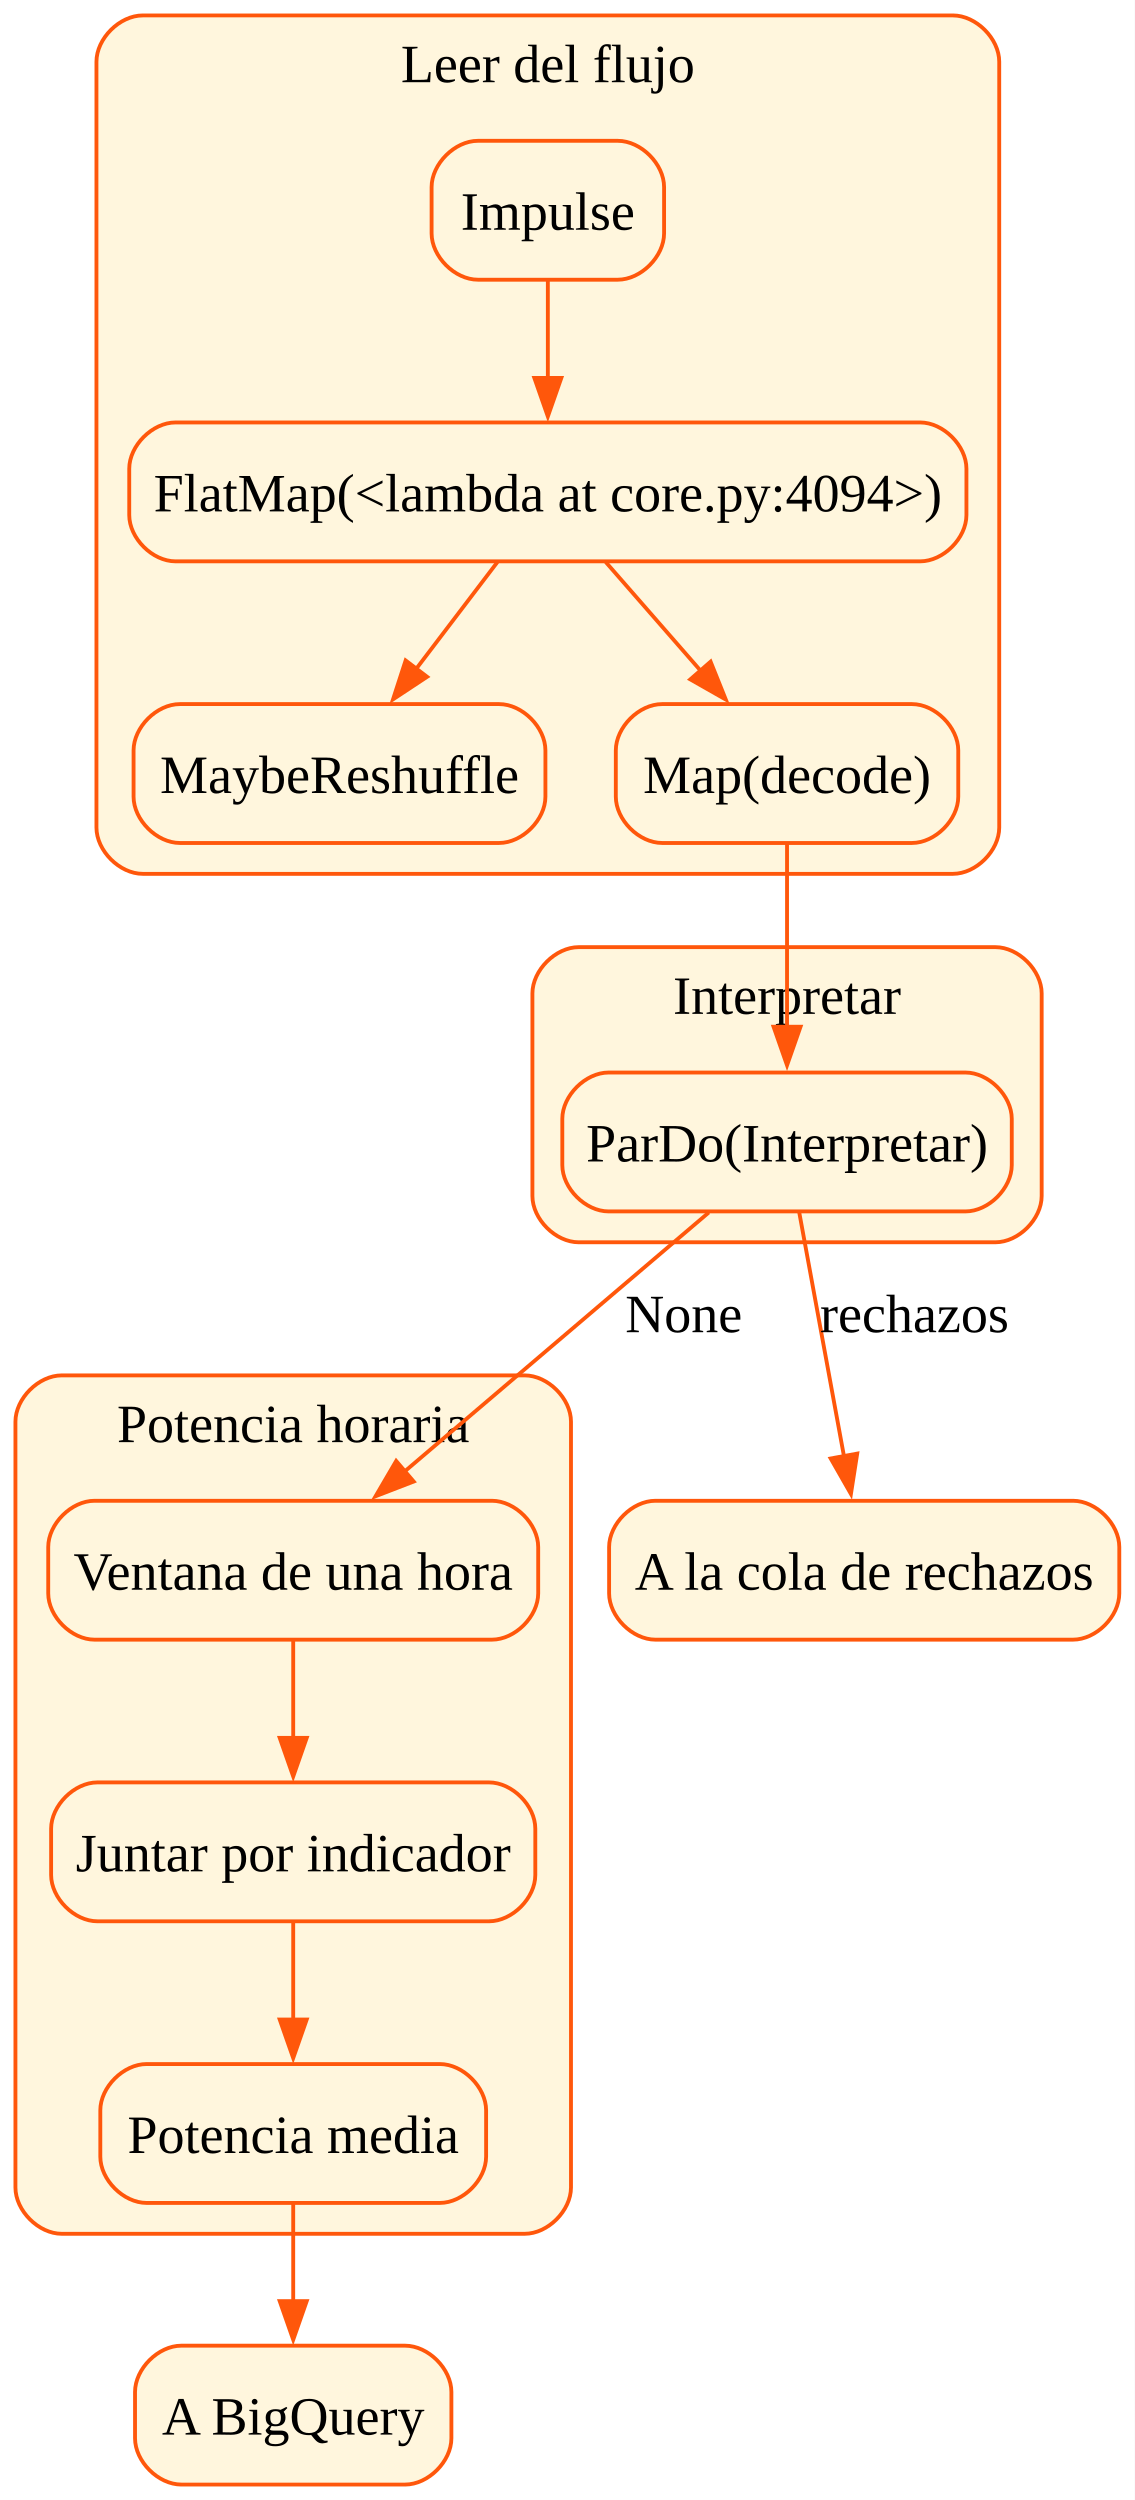
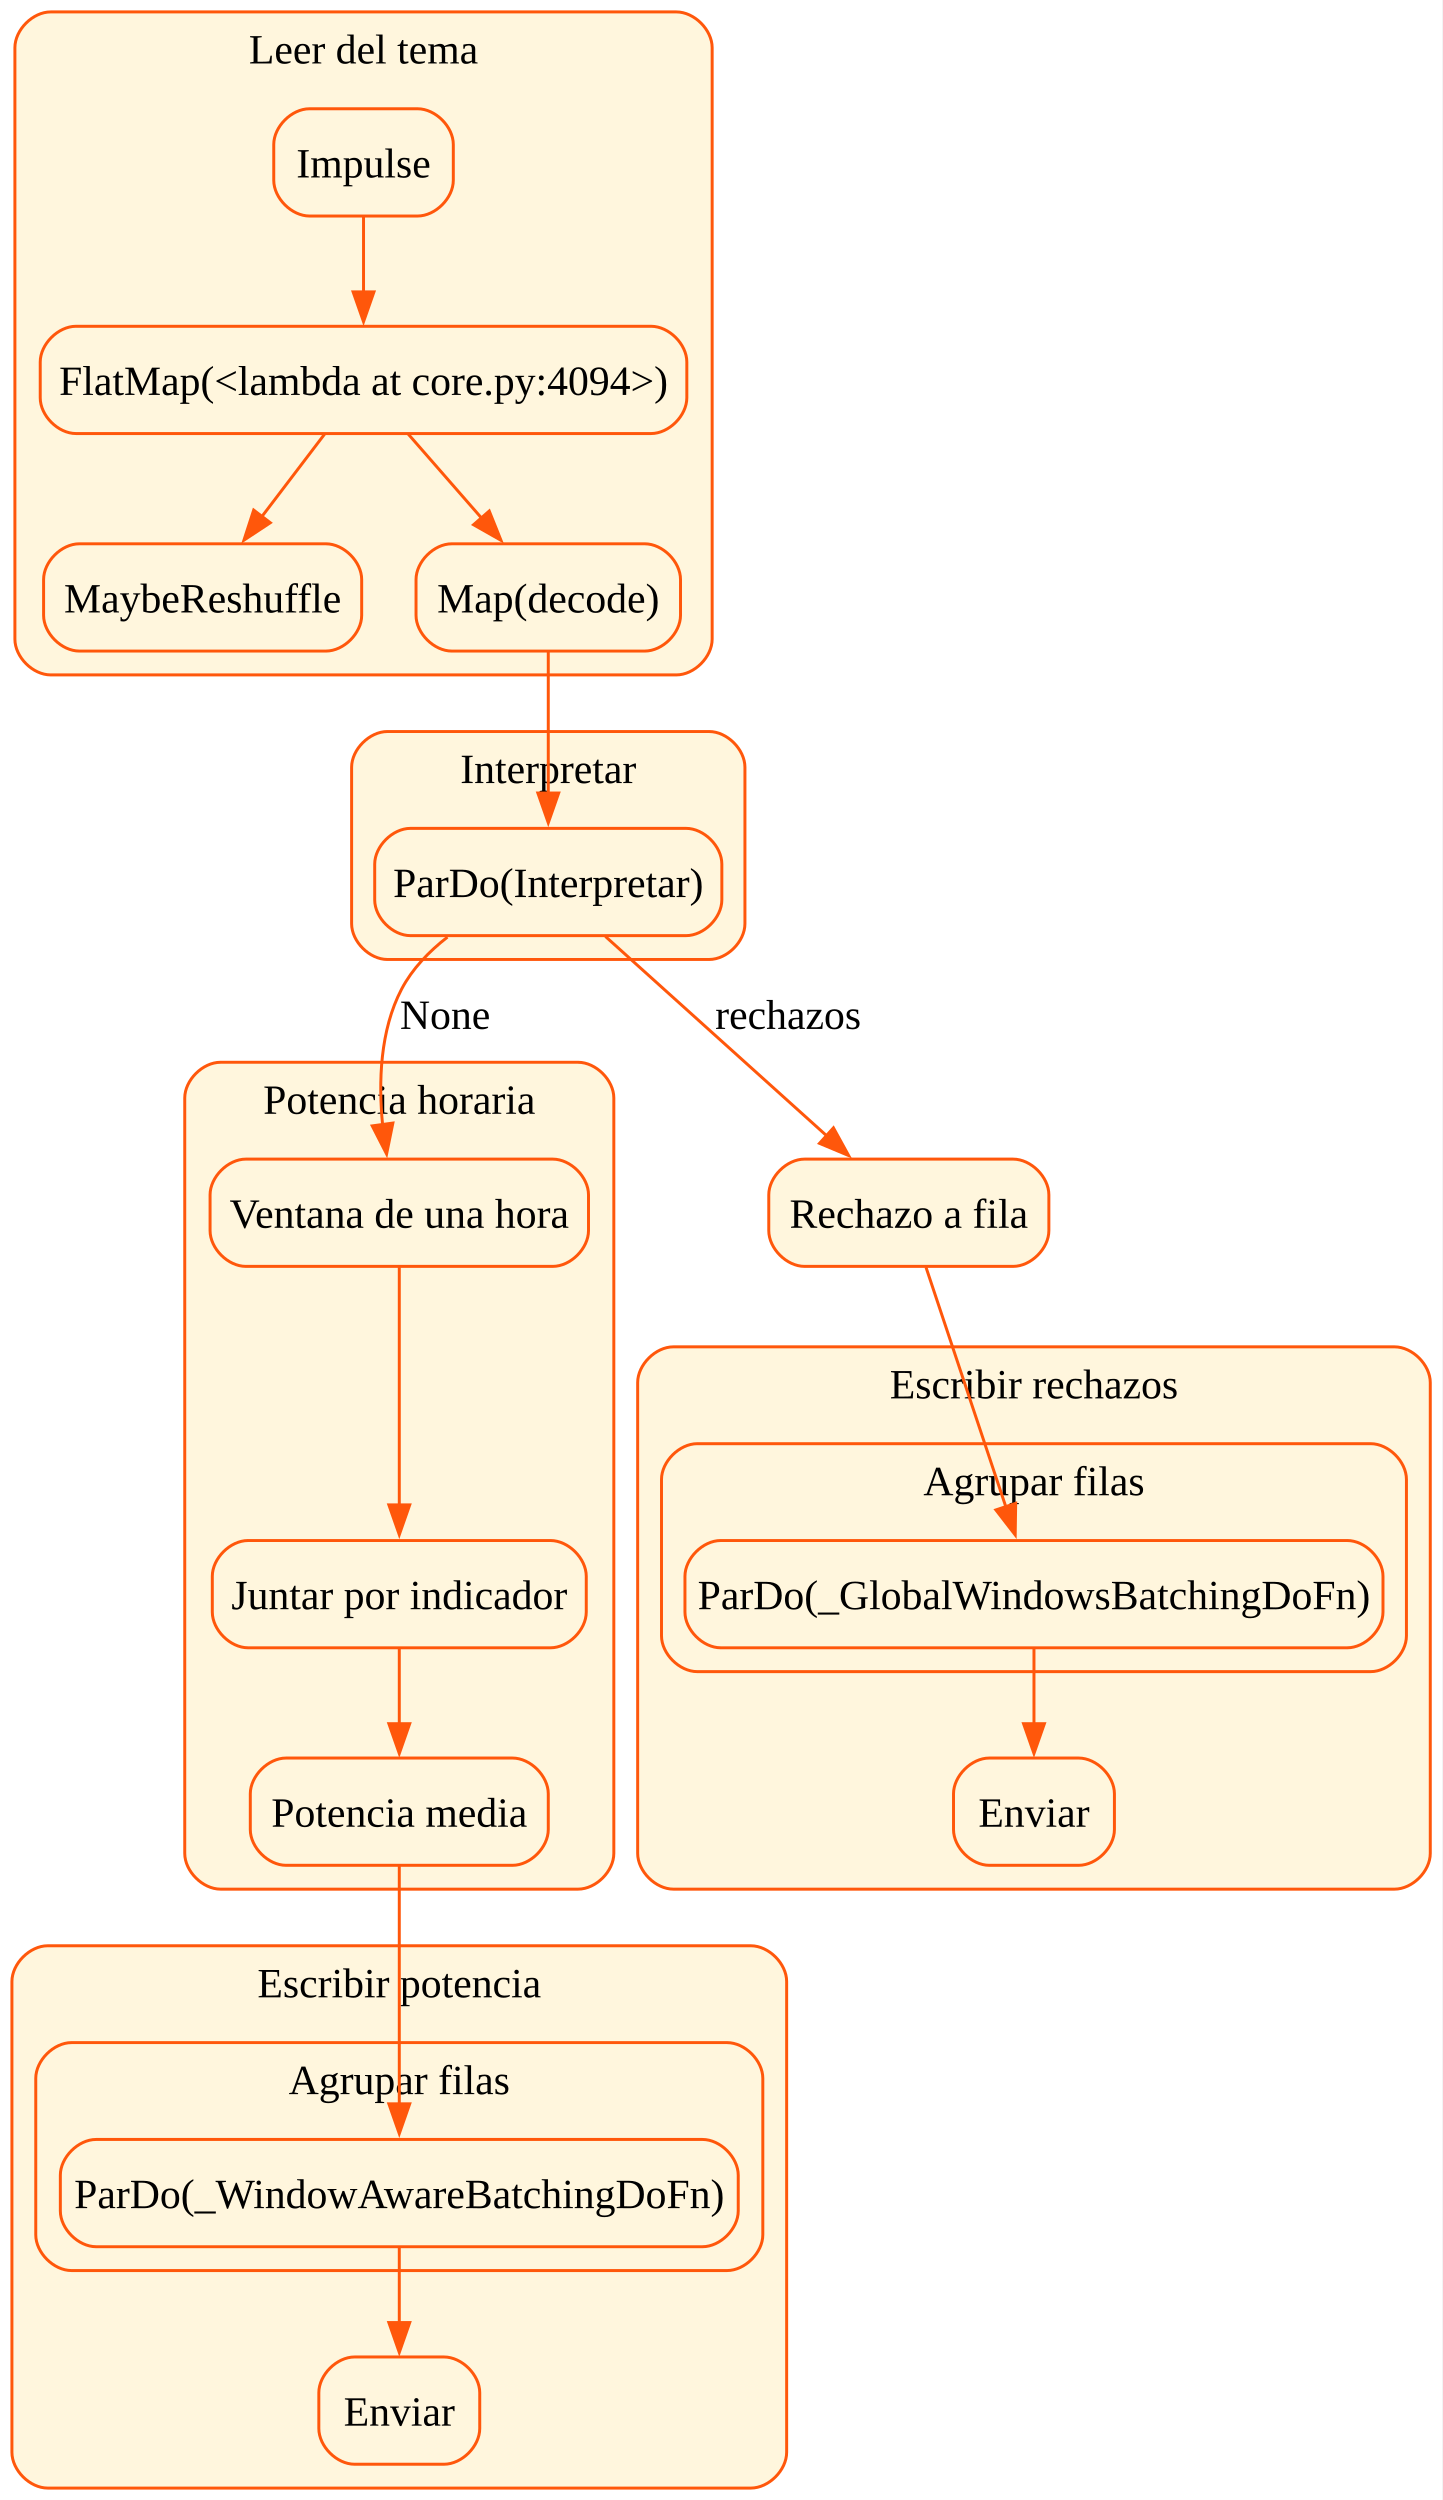
- <svg xmlns="http://www.w3.org/2000/svg" xmlns:xlink="http://www.w3.org/1999/xlink" width="294pt" height="648pt" viewBox="0.00 0.00 294.00 648.00">
-   <g id="graph0" class="graph" transform="scale(1 1) rotate(0) translate(4 644)">
-     <polygon fill="white" stroke="none" points="-4,4 -4,-644 290.12,-644 290.12,4 -4,4" />
+ <svg xmlns="http://www.w3.org/2000/svg" xmlns:xlink="http://www.w3.org/1999/xlink" width="484pt" height="839pt" viewBox="0.00 0.00 484.00 839.00">
+   <g id="graph0" class="graph" transform="scale(1 1) rotate(0) translate(4 835)">
+     <polygon fill="white" stroke="none" points="-4,4 -4,-835 480,-835 480,4 -4,4" />
    <g id="clust1" class="cluster">
      <g id="a_clust1">
-         <a xlink:href="javascript:click('ref_AppliedPTransform_Leer-del-flujo_2')" xlink:title="Leer del flujo">
-           <path fill="#fff6dd" stroke="#ff570b" d="M33,-417.5C33,-417.5 243,-417.5 243,-417.5 249,-417.5 255,-423.5 255,-429.5 255,-429.5 255,-628 255,-628 255,-634 249,-640 243,-640 243,-640 33,-640 33,-640 27,-640 21,-634 21,-628 21,-628 21,-429.5 21,-429.5 21,-423.5 27,-417.5 33,-417.5" />
-           <text xml:space="preserve" text-anchor="middle" x="138" y="-622.7" font-family="Times New Roman,serif" font-size="14.00">Leer del flujo</text>
+         <a xlink:href="javascript:click('ref_AppliedPTransform_Leer-del-tema_2')" xlink:title="Leer del tema">
+           <path fill="#fff6dd" stroke="#ff570b" d="M13,-608.5C13,-608.5 223,-608.5 223,-608.5 229,-608.5 235,-614.5 235,-620.5 235,-620.5 235,-819 235,-819 235,-825 229,-831 223,-831 223,-831 13,-831 13,-831 7,-831 1,-825 1,-819 1,-819 1,-620.5 1,-620.5 1,-614.5 7,-608.5 13,-608.5" />
+           <text xml:space="preserve" text-anchor="middle" x="118" y="-813.7" font-family="Times New Roman,serif" font-size="14.00">Leer del tema</text>
        </a>
      </g>
    </g>
    <g id="clust2" class="cluster">
      <g id="a_clust2">
        <a xlink:href="javascript:click('ref_AppliedPTransform_Interpretar_7')" xlink:title="Interpretar">
-           <path fill="#fff6dd" stroke="#ff570b" d="M146,-322C146,-322 254,-322 254,-322 260,-322 266,-328 266,-334 266,-334 266,-386.5 266,-386.5 266,-392.5 260,-398.5 254,-398.5 254,-398.5 146,-398.5 146,-398.5 140,-398.5 134,-392.5 134,-386.5 134,-386.5 134,-334 134,-334 134,-328 140,-322 146,-322" />
-           <text xml:space="preserve" text-anchor="middle" x="200" y="-381.2" font-family="Times New Roman,serif" font-size="14.00">Interpretar</text>
+           <path fill="#fff6dd" stroke="#ff570b" d="M126,-513C126,-513 234,-513 234,-513 240,-513 246,-519 246,-525 246,-525 246,-577.5 246,-577.5 246,-583.5 240,-589.5 234,-589.5 234,-589.5 126,-589.5 126,-589.5 120,-589.5 114,-583.5 114,-577.5 114,-577.5 114,-525 114,-525 114,-519 120,-513 126,-513" />
+           <text xml:space="preserve" text-anchor="middle" x="180" y="-572.2" font-family="Times New Roman,serif" font-size="14.00">Interpretar</text>
        </a>
      </g>
    </g>
    <g id="clust3" class="cluster">
      <g id="a_clust3">
        <a xlink:href="javascript:click('ref_AppliedPTransform_Potencia-horaria_9')" xlink:title="Potencia horaria">
-           <path fill="#fff6dd" stroke="#ff570b" d="M12,-65C12,-65 132,-65 132,-65 138,-65 144,-71 144,-77 144,-77 144,-275.5 144,-275.5 144,-281.5 138,-287.5 132,-287.5 132,-287.5 12,-287.5 12,-287.5 6,-287.5 0,-281.5 0,-275.5 0,-275.5 0,-77 0,-77 0,-71 6,-65 12,-65" />
-           <text xml:space="preserve" text-anchor="middle" x="72" y="-270.2" font-family="Times New Roman,serif" font-size="14.00">Potencia horaria</text>
+           <path fill="#fff6dd" stroke="#ff570b" d="M70,-201C70,-201 190,-201 190,-201 196,-201 202,-207 202,-213 202,-213 202,-466.5 202,-466.5 202,-472.5 196,-478.5 190,-478.5 190,-478.5 70,-478.5 70,-478.5 64,-478.5 58,-472.5 58,-466.5 58,-466.5 58,-213 58,-213 58,-207 64,-201 70,-201" />
+           <text xml:space="preserve" text-anchor="middle" x="130" y="-461.2" font-family="Times New Roman,serif" font-size="14.00">Potencia horaria</text>
+         </a>
+       </g>
+     </g>
+     <g id="clust4" class="cluster">
+       <g id="a_clust4">
+         <a xlink:href="javascript:click('ref_AppliedPTransform_Escribir-potencia_13')" xlink:title="Escribir potencia">
+           <path fill="#fff6dd" stroke="#ff570b" d="M12,0C12,0 248,0 248,0 254,0 260,-6 260,-12 260,-12 260,-170 260,-170 260,-176 254,-182 248,-182 248,-182 12,-182 12,-182 6,-182 0,-176 0,-170 0,-170 0,-12 0,-12 0,-6 6,0 12,0" />
+           <text xml:space="preserve" text-anchor="middle" x="130" y="-164.7" font-family="Times New Roman,serif" font-size="14.00">Escribir potencia</text>
+         </a>
+       </g>
+     </g>
+     <g id="clust5" class="cluster">
+       <g id="a_clust5">
+         <a xlink:href="javascript:click('ref_AppliedPTransform_Escribir-potencia-Agrupar-filas_14')" xlink:title="Agrupar filas">
+           <path fill="#fff6dd" stroke="#ff570b" d="M20,-73C20,-73 240,-73 240,-73 246,-73 252,-79 252,-85 252,-85 252,-137.5 252,-137.5 252,-143.5 246,-149.5 240,-149.5 240,-149.5 20,-149.5 20,-149.5 14,-149.5 8,-143.5 8,-137.5 8,-137.5 8,-85 8,-85 8,-79 14,-73 20,-73" />
+           <text xml:space="preserve" text-anchor="middle" x="130" y="-132.2" font-family="Times New Roman,serif" font-size="14.00">Agrupar filas</text>
+         </a>
+       </g>
+     </g>
+     <g id="clust6" class="cluster">
+       <g id="a_clust6">
+         <a xlink:href="javascript:click('ref_AppliedPTransform_Escribir-rechazos_18')" xlink:title="Escribir rechazos">
+           <path fill="#fff6dd" stroke="#ff570b" d="M222,-201C222,-201 464,-201 464,-201 470,-201 476,-207 476,-213 476,-213 476,-371 476,-371 476,-377 470,-383 464,-383 464,-383 222,-383 222,-383 216,-383 210,-377 210,-371 210,-371 210,-213 210,-213 210,-207 216,-201 222,-201" />
+           <text xml:space="preserve" text-anchor="middle" x="343" y="-365.7" font-family="Times New Roman,serif" font-size="14.00">Escribir rechazos</text>
+         </a>
+       </g>
+     </g>
+     <g id="clust7" class="cluster">
+       <g id="a_clust7">
+         <a xlink:href="javascript:click('ref_AppliedPTransform_Escribir-rechazos-Agrupar-filas_19')" xlink:title="Agrupar filas">
+           <path fill="#fff6dd" stroke="#ff570b" d="M230,-274C230,-274 456,-274 456,-274 462,-274 468,-280 468,-286 468,-286 468,-338.5 468,-338.5 468,-344.5 462,-350.5 456,-350.5 456,-350.5 230,-350.5 230,-350.5 224,-350.5 218,-344.5 218,-338.5 218,-338.5 218,-286 218,-286 218,-280 224,-274 230,-274" />
+           <text xml:space="preserve" text-anchor="middle" x="343" y="-333.2" font-family="Times New Roman,serif" font-size="14.00">Agrupar filas</text>
        </a>
      </g>
    </g>
    <g id="node1" class="node">
      <g id="a_node1">
-         <a xlink:href="javascript:click('ref_AppliedPTransform_Leer-del-flujo-Impulse_3')" xlink:title="Impulse">
-           <path fill="#fff6dd" stroke="#ff570b" d="M156.13,-607.5C156.13,-607.5 119.87,-607.5 119.87,-607.5 113.87,-607.5 107.87,-601.5 107.87,-595.5 107.87,-595.5 107.87,-583.5 107.87,-583.5 107.87,-577.5 113.87,-571.5 119.87,-571.5 119.87,-571.5 156.13,-571.5 156.13,-571.5 162.13,-571.5 168.13,-577.5 168.13,-583.5 168.13,-583.5 168.13,-595.5 168.13,-595.5 168.13,-601.5 162.13,-607.5 156.13,-607.5" />
-           <text xml:space="preserve" text-anchor="middle" x="138" y="-584.45" font-family="Times New Roman,serif" font-size="14.00">Impulse</text>
+         <a xlink:href="javascript:click('ref_AppliedPTransform_Leer-del-tema-Impulse_3')" xlink:title="Impulse">
+           <path fill="#fff6dd" stroke="#ff570b" d="M136.13,-798.5C136.13,-798.5 99.87,-798.5 99.87,-798.5 93.87,-798.5 87.87,-792.5 87.87,-786.5 87.87,-786.5 87.87,-774.5 87.87,-774.5 87.87,-768.5 93.87,-762.5 99.87,-762.5 99.87,-762.5 136.13,-762.5 136.13,-762.5 142.13,-762.5 148.13,-768.5 148.13,-774.5 148.13,-774.5 148.13,-786.5 148.13,-786.5 148.13,-792.5 142.13,-798.5 136.13,-798.5" />
+           <text xml:space="preserve" text-anchor="middle" x="118" y="-775.45" font-family="Times New Roman,serif" font-size="14.00">Impulse</text>
        </a>
      </g>
    </g>
    <g id="node2" class="node">
      <g id="a_node2">
-         <a xlink:href="javascript:click('ref_AppliedPTransform_Leer-del-flujo-FlatMap-lambda-at-core-py-4094-_4')" xlink:title="FlatMap(&lt;lambda at core.py:4094&gt;)">
-           <path fill="#fff6dd" stroke="#ff570b" d="M234.5,-534.5C234.5,-534.5 41.5,-534.5 41.5,-534.5 35.5,-534.5 29.5,-528.5 29.5,-522.5 29.5,-522.5 29.5,-510.5 29.5,-510.5 29.5,-504.5 35.5,-498.5 41.5,-498.5 41.5,-498.5 234.5,-498.5 234.5,-498.5 240.5,-498.5 246.5,-504.5 246.5,-510.5 246.5,-510.5 246.5,-522.5 246.5,-522.5 246.5,-528.5 240.5,-534.5 234.5,-534.5" />
-           <text xml:space="preserve" text-anchor="middle" x="138" y="-511.45" font-family="Times New Roman,serif" font-size="14.00">FlatMap(&lt;lambda at core.py:4094&gt;)</text>
+         <a xlink:href="javascript:click('ref_AppliedPTransform_Leer-del-tema-FlatMap-lambda-at-core-py-4094-_4')" xlink:title="FlatMap(&lt;lambda at core.py:4094&gt;)">
+           <path fill="#fff6dd" stroke="#ff570b" d="M214.5,-725.5C214.5,-725.5 21.5,-725.5 21.5,-725.5 15.5,-725.5 9.5,-719.5 9.5,-713.5 9.5,-713.5 9.5,-701.5 9.5,-701.5 9.5,-695.5 15.5,-689.5 21.5,-689.5 21.5,-689.5 214.5,-689.5 214.5,-689.5 220.5,-689.5 226.5,-695.5 226.5,-701.5 226.5,-701.5 226.5,-713.5 226.5,-713.5 226.5,-719.5 220.5,-725.5 214.5,-725.5" />
+           <text xml:space="preserve" text-anchor="middle" x="118" y="-702.45" font-family="Times New Roman,serif" font-size="14.00">FlatMap(&lt;lambda at core.py:4094&gt;)</text>
        </a>
      </g>
    </g>
    <g id="edge1" class="edge">
-       <path fill="none" stroke="#ff570b" d="M138,-571.31C138,-563.73 138,-554.6 138,-546.04" />
-       <polygon fill="#ff570b" stroke="#ff570b" points="141.5,-546.04 138,-536.04 134.5,-546.04 141.5,-546.04" />
+       <path fill="none" stroke="#ff570b" d="M118,-762.31C118,-754.73 118,-745.6 118,-737.04" />
+       <polygon fill="#ff570b" stroke="#ff570b" points="121.5,-737.04 118,-727.04 114.5,-737.04 121.5,-737.04" />
    </g>
    <g id="node3" class="node">
      <g id="a_node3">
-         <a xlink:href="javascript:click('ref_AppliedPTransform_Leer-del-flujo-MaybeReshuffle_5')" xlink:title="MaybeReshuffle">
-           <path fill="#fff6dd" stroke="#ff570b" d="M125.37,-461.5C125.37,-461.5 42.62,-461.5 42.62,-461.5 36.62,-461.5 30.62,-455.5 30.62,-449.5 30.62,-449.5 30.62,-437.5 30.62,-437.5 30.62,-431.5 36.62,-425.5 42.62,-425.5 42.62,-425.5 125.37,-425.5 125.37,-425.5 131.37,-425.5 137.37,-431.5 137.37,-437.5 137.37,-437.5 137.37,-449.5 137.37,-449.5 137.37,-455.5 131.37,-461.5 125.37,-461.5" />
-           <text xml:space="preserve" text-anchor="middle" x="84" y="-438.45" font-family="Times New Roman,serif" font-size="14.00">MaybeReshuffle</text>
+         <a xlink:href="javascript:click('ref_AppliedPTransform_Leer-del-tema-MaybeReshuffle_5')" xlink:title="MaybeReshuffle">
+           <path fill="#fff6dd" stroke="#ff570b" d="M105.38,-652.5C105.38,-652.5 22.62,-652.5 22.62,-652.5 16.62,-652.5 10.63,-646.5 10.63,-640.5 10.63,-640.5 10.63,-628.5 10.63,-628.5 10.63,-622.5 16.63,-616.5 22.63,-616.5 22.63,-616.5 105.38,-616.5 105.38,-616.5 111.38,-616.5 117.38,-622.5 117.38,-628.5 117.38,-628.5 117.38,-640.5 117.38,-640.5 117.38,-646.5 111.38,-652.5 105.38,-652.5" />
+           <text xml:space="preserve" text-anchor="middle" x="64" y="-629.45" font-family="Times New Roman,serif" font-size="14.00">MaybeReshuffle</text>
        </a>
      </g>
    </g>
    <g id="edge2" class="edge">
-       <path fill="none" stroke="#ff570b" d="M124.93,-498.31C118.56,-489.94 110.77,-479.7 103.7,-470.4" />
-       <polygon fill="#ff570b" stroke="#ff570b" points="106.71,-468.57 97.87,-462.73 101.14,-472.81 106.71,-468.57" />
+       <path fill="none" stroke="#ff570b" d="M104.93,-689.31C98.56,-680.94 90.77,-670.7 83.7,-661.4" />
+       <polygon fill="#ff570b" stroke="#ff570b" points="86.71,-659.57 77.87,-653.73 81.14,-663.81 86.71,-659.57" />
    </g>
    <g id="node4" class="node">
      <g id="a_node4">
-         <a xlink:href="javascript:click('ref_AppliedPTransform_Leer-del-flujo-Map-decode-_6')" xlink:title="Map(decode)">
-           <path fill="#fff6dd" stroke="#ff570b" d="M232.38,-461.5C232.38,-461.5 167.62,-461.5 167.62,-461.5 161.62,-461.5 155.62,-455.5 155.62,-449.5 155.62,-449.5 155.62,-437.5 155.62,-437.5 155.62,-431.5 161.62,-425.5 167.62,-425.5 167.62,-425.5 232.38,-425.5 232.38,-425.5 238.38,-425.5 244.38,-431.5 244.38,-437.5 244.38,-437.5 244.38,-449.5 244.38,-449.5 244.38,-455.5 238.38,-461.5 232.38,-461.5" />
-           <text xml:space="preserve" text-anchor="middle" x="200" y="-438.45" font-family="Times New Roman,serif" font-size="14.00">Map(decode)</text>
+         <a xlink:href="javascript:click('ref_AppliedPTransform_Leer-del-tema-Map-decode-_6')" xlink:title="Map(decode)">
+           <path fill="#fff6dd" stroke="#ff570b" d="M212.38,-652.5C212.38,-652.5 147.62,-652.5 147.62,-652.5 141.62,-652.5 135.62,-646.5 135.62,-640.5 135.62,-640.5 135.62,-628.5 135.62,-628.5 135.62,-622.5 141.62,-616.5 147.62,-616.5 147.62,-616.5 212.38,-616.5 212.38,-616.5 218.38,-616.5 224.38,-622.5 224.38,-628.5 224.38,-628.5 224.38,-640.5 224.38,-640.5 224.38,-646.5 218.38,-652.5 212.38,-652.5" />
+           <text xml:space="preserve" text-anchor="middle" x="180" y="-629.45" font-family="Times New Roman,serif" font-size="14.00">Map(decode)</text>
        </a>
      </g>
    </g>
    <g id="edge3" class="edge">
-       <path fill="none" stroke="#ff570b" d="M153.01,-498.31C160.4,-489.85 169.45,-479.48 177.63,-470.11" />
-       <polygon fill="#ff570b" stroke="#ff570b" points="180.19,-472.5 184.13,-462.67 174.92,-467.9 180.19,-472.5" />
+       <path fill="none" stroke="#ff570b" d="M133.01,-689.31C140.4,-680.85 149.45,-670.48 157.63,-661.11" />
+       <polygon fill="#ff570b" stroke="#ff570b" points="160.19,-663.5 164.13,-653.67 154.92,-658.9 160.19,-663.5" />
    </g>
    <g id="node5" class="node">
      <g id="a_node5">
        <a xlink:href="javascript:click('ref_AppliedPTransform_Interpretar-ParDo-Interpretar-_8')" xlink:title="ParDo(Interpretar)">
-           <path fill="#fff6dd" stroke="#ff570b" d="M246.25,-366C246.25,-366 153.75,-366 153.75,-366 147.75,-366 141.75,-360 141.75,-354 141.75,-354 141.75,-342 141.75,-342 141.75,-336 147.75,-330 153.75,-330 153.75,-330 246.25,-330 246.25,-330 252.25,-330 258.25,-336 258.25,-342 258.25,-342 258.25,-354 258.25,-354 258.25,-360 252.25,-366 246.25,-366" />
-           <text xml:space="preserve" text-anchor="middle" x="200" y="-342.95" font-family="Times New Roman,serif" font-size="14.00">ParDo(Interpretar)</text>
-         </a>
-       </g>
-     </g>
-     <g id="edge6" class="edge">
-       <path fill="none" stroke="#ff570b" d="M200,-425.35C200,-411.99 200,-393.15 200,-377.53" />
-       <polygon fill="#ff570b" stroke="#ff570b" points="203.5,-377.87 200,-367.87 196.5,-377.87 203.5,-377.87" />
+           <path fill="#fff6dd" stroke="#ff570b" d="M226.25,-557C226.25,-557 133.75,-557 133.75,-557 127.75,-557 121.75,-551 121.75,-545 121.75,-545 121.75,-533 121.75,-533 121.75,-527 127.75,-521 133.75,-521 133.75,-521 226.25,-521 226.25,-521 232.25,-521 238.25,-527 238.25,-533 238.25,-533 238.25,-545 238.25,-545 238.25,-551 232.25,-557 226.25,-557" />
+           <text xml:space="preserve" text-anchor="middle" x="180" y="-533.95" font-family="Times New Roman,serif" font-size="14.00">ParDo(Interpretar)</text>
+         </a>
+       </g>
+     </g>
+     <g id="edge8" class="edge">
+       <path fill="none" stroke="#ff570b" d="M180,-616.35C180,-602.99 180,-584.15 180,-568.53" />
+       <polygon fill="#ff570b" stroke="#ff570b" points="183.5,-568.87 180,-558.87 176.5,-568.87 183.5,-568.87" />
    </g>
    <g id="node6" class="node">
      <g id="a_node6">
        <a xlink:href="javascript:click('ref_AppliedPTransform_Potencia-horaria-Ventana-de-una-hora_10')" xlink:title="Ventana de una hora">
-           <path fill="#fff6dd" stroke="#ff570b" d="M123.5,-255C123.5,-255 20.5,-255 20.5,-255 14.5,-255 8.5,-249 8.5,-243 8.5,-243 8.5,-231 8.5,-231 8.5,-225 14.5,-219 20.5,-219 20.5,-219 123.5,-219 123.5,-219 129.5,-219 135.5,-225 135.5,-231 135.5,-231 135.5,-243 135.5,-243 135.5,-249 129.5,-255 123.5,-255" />
-           <text xml:space="preserve" text-anchor="middle" x="72" y="-231.95" font-family="Times New Roman,serif" font-size="14.00">Ventana de una hora</text>
-         </a>
-       </g>
-     </g>
-     <g id="edge7" class="edge">
-       <path fill="none" stroke="#ff570b" d="M179.72,-329.73C158.47,-311.63 124.89,-283.04 100.88,-262.59" />
-       <polygon fill="#ff570b" stroke="#ff570b" points="103.23,-259.99 93.34,-256.17 98.69,-265.32 103.23,-259.99" />
-       <text xml:space="preserve" text-anchor="middle" x="173.22" y="-298.7" font-family="Times New Roman,serif" font-size="14.00">None</text>
-     </g>
-     <g id="node9" class="node">
-       <g id="a_node9">
-         <a xlink:href="javascript:click('ref_AppliedPTransform_A-la-cola-de-rechazos_14')" xlink:title="A la cola de rechazos">
-           <path fill="#fff6dd" stroke="#ff570b" d="M274.12,-255C274.12,-255 165.88,-255 165.88,-255 159.88,-255 153.88,-249 153.88,-243 153.88,-243 153.88,-231 153.88,-231 153.88,-225 159.88,-219 165.88,-219 165.88,-219 274.12,-219 274.12,-219 280.12,-219 286.12,-225 286.12,-231 286.12,-231 286.12,-243 286.12,-243 286.12,-249 280.12,-255 274.12,-255" />
-           <text xml:space="preserve" text-anchor="middle" x="220" y="-231.95" font-family="Times New Roman,serif" font-size="14.00">A la cola de rechazos</text>
-         </a>
-       </g>
-     </g>
-     <g id="edge8" class="edge">
-       <path fill="none" stroke="#ff570b" d="M203.12,-329.97C206.23,-313.03 211.06,-286.73 214.75,-266.59" />
-       <polygon fill="#ff570b" stroke="#ff570b" points="218.19,-267.23 216.56,-256.76 211.31,-265.96 218.19,-267.23" />
-       <text xml:space="preserve" text-anchor="middle" x="233.03" y="-298.7" font-family="Times New Roman,serif" font-size="14.00">rechazos</text>
+           <path fill="#fff6dd" stroke="#ff570b" d="M181.5,-446C181.5,-446 78.5,-446 78.5,-446 72.5,-446 66.5,-440 66.5,-434 66.5,-434 66.5,-422 66.5,-422 66.5,-416 72.5,-410 78.5,-410 78.5,-410 181.5,-410 181.5,-410 187.5,-410 193.5,-416 193.5,-422 193.5,-422 193.5,-434 193.5,-434 193.5,-440 187.5,-446 181.5,-446" />
+           <text xml:space="preserve" text-anchor="middle" x="130" y="-422.95" font-family="Times New Roman,serif" font-size="14.00">Ventana de una hora</text>
+         </a>
+       </g>
+     </g>
+     <g id="edge9" class="edge">
+       <path fill="none" stroke="#ff570b" d="M146.17,-520.51C139.98,-515.71 134.35,-509.88 130.75,-503 123.54,-489.21 122.99,-471.91 124.4,-457.5" />
+       <polygon fill="#ff570b" stroke="#ff570b" points="127.85,-458.1 125.74,-447.72 120.92,-457.15 127.85,-458.1" />
+       <text xml:space="preserve" text-anchor="middle" x="145.38" y="-489.7" font-family="Times New Roman,serif" font-size="14.00">None</text>
+     </g>
+     <g id="node13" class="node">
+       <g id="a_node13">
+         <a xlink:href="javascript:click('ref_AppliedPTransform_Rechazo-a-fila_17')" xlink:title="Rechazo a fila">
+           <path fill="#fff6dd" stroke="#ff570b" d="M336,-446C336,-446 266,-446 266,-446 260,-446 254,-440 254,-434 254,-434 254,-422 254,-422 254,-416 260,-410 266,-410 266,-410 336,-410 336,-410 342,-410 348,-416 348,-422 348,-422 348,-434 348,-434 348,-440 342,-446 336,-446" />
+           <text xml:space="preserve" text-anchor="middle" x="301" y="-422.95" font-family="Times New Roman,serif" font-size="14.00">Rechazo a fila</text>
+         </a>
+       </g>
+     </g>
+     <g id="edge10" class="edge">
+       <path fill="none" stroke="#ff570b" d="M199.17,-520.73C219.17,-502.71 250.72,-474.29 273.4,-453.86" />
+       <polygon fill="#ff570b" stroke="#ff570b" points="275.7,-456.49 280.8,-447.2 271.02,-451.29 275.7,-456.49" />
+       <text xml:space="preserve" text-anchor="middle" x="260.5" y="-489.7" font-family="Times New Roman,serif" font-size="14.00">rechazos</text>
    </g>
    <g id="node7" class="node">
      <g id="a_node7">
        <a xlink:href="javascript:click('ref_AppliedPTransform_Potencia-horaria-Juntar-por-indicador_11')" xlink:title="Juntar por indicador">
-           <path fill="#fff6dd" stroke="#ff570b" d="M122.75,-182C122.75,-182 21.25,-182 21.25,-182 15.25,-182 9.25,-176 9.25,-170 9.25,-170 9.25,-158 9.25,-158 9.25,-152 15.25,-146 21.25,-146 21.25,-146 122.75,-146 122.75,-146 128.75,-146 134.75,-152 134.75,-158 134.75,-158 134.75,-170 134.75,-170 134.75,-176 128.75,-182 122.75,-182" />
-           <text xml:space="preserve" text-anchor="middle" x="72" y="-158.95" font-family="Times New Roman,serif" font-size="14.00">Juntar por indicador</text>
+           <path fill="#fff6dd" stroke="#ff570b" d="M180.75,-318C180.75,-318 79.25,-318 79.25,-318 73.25,-318 67.25,-312 67.25,-306 67.25,-306 67.25,-294 67.25,-294 67.25,-288 73.25,-282 79.25,-282 79.25,-282 180.75,-282 180.75,-282 186.75,-282 192.75,-288 192.75,-294 192.75,-294 192.75,-306 192.75,-306 192.75,-312 186.75,-318 180.75,-318" />
+           <text xml:space="preserve" text-anchor="middle" x="130" y="-294.95" font-family="Times New Roman,serif" font-size="14.00">Juntar por indicador</text>
        </a>
      </g>
    </g>
    <g id="edge4" class="edge">
-       <path fill="none" stroke="#ff570b" d="M72,-218.81C72,-211.23 72,-202.1 72,-193.54" />
-       <polygon fill="#ff570b" stroke="#ff570b" points="75.5,-193.54 72,-183.54 68.5,-193.54 75.5,-193.54" />
+       <path fill="none" stroke="#ff570b" d="M130,-409.74C130,-389.12 130,-354.32 130,-329.64" />
+       <polygon fill="#ff570b" stroke="#ff570b" points="133.5,-329.96 130,-319.96 126.5,-329.96 133.5,-329.96" />
    </g>
    <g id="node8" class="node">
      <g id="a_node8">
        <a xlink:href="javascript:click('ref_AppliedPTransform_Potencia-horaria-Potencia-media_12')" xlink:title="Potencia media">
-           <path fill="#fff6dd" stroke="#ff570b" d="M110,-109C110,-109 34,-109 34,-109 28,-109 22,-103 22,-97 22,-97 22,-85 22,-85 22,-79 28,-73 34,-73 34,-73 110,-73 110,-73 116,-73 122,-79 122,-85 122,-85 122,-97 122,-97 122,-103 116,-109 110,-109" />
-           <text xml:space="preserve" text-anchor="middle" x="72" y="-85.95" font-family="Times New Roman,serif" font-size="14.00">Potencia media</text>
+           <path fill="#fff6dd" stroke="#ff570b" d="M168,-245C168,-245 92,-245 92,-245 86,-245 80,-239 80,-233 80,-233 80,-221 80,-221 80,-215 86,-209 92,-209 92,-209 168,-209 168,-209 174,-209 180,-215 180,-221 180,-221 180,-233 180,-233 180,-239 174,-245 168,-245" />
+           <text xml:space="preserve" text-anchor="middle" x="130" y="-221.95" font-family="Times New Roman,serif" font-size="14.00">Potencia media</text>
        </a>
      </g>
    </g>
    <g id="edge5" class="edge">
-       <path fill="none" stroke="#ff570b" d="M72,-145.81C72,-138.23 72,-129.1 72,-120.54" />
-       <polygon fill="#ff570b" stroke="#ff570b" points="75.5,-120.54 72,-110.54 68.5,-120.54 75.5,-120.54" />
+       <path fill="none" stroke="#ff570b" d="M130,-281.81C130,-274.23 130,-265.1 130,-256.54" />
+       <polygon fill="#ff570b" stroke="#ff570b" points="133.5,-256.54 130,-246.54 126.5,-256.54 133.5,-256.54" />
+     </g>
+     <g id="node9" class="node">
+       <g id="a_node9">
+         <a xlink:href="javascript:click('ref_AppliedPTransform_Escribir-potencia-Agrupar-filas-ParDo-_WindowAwareBatchingDoFn-_15')" xlink:title="ParDo(_WindowAwareBatchingDoFn)">
+           <path fill="#fff6dd" stroke="#ff570b" d="M231.75,-117C231.75,-117 28.25,-117 28.25,-117 22.25,-117 16.25,-111 16.25,-105 16.25,-105 16.25,-93 16.25,-93 16.25,-87 22.25,-81 28.25,-81 28.25,-81 231.75,-81 231.75,-81 237.75,-81 243.75,-87 243.75,-93 243.75,-93 243.75,-105 243.75,-105 243.75,-111 237.75,-117 231.75,-117" />
+           <text xml:space="preserve" text-anchor="middle" x="130" y="-93.95" font-family="Times New Roman,serif" font-size="14.00">ParDo(_WindowAwareBatchingDoFn)</text>
+         </a>
+       </g>
+     </g>
+     <g id="edge11" class="edge">
+       <path fill="none" stroke="#ff570b" d="M130,-208.74C130,-188.12 130,-153.32 130,-128.64" />
+       <polygon fill="#ff570b" stroke="#ff570b" points="133.5,-128.96 130,-118.96 126.5,-128.96 133.5,-128.96" />
    </g>
    <g id="node10" class="node">
      <g id="a_node10">
-         <a xlink:href="javascript:click('ref_AppliedPTransform_A-BigQuery_13')" xlink:title="A BigQuery">
-           <path fill="#fff6dd" stroke="#ff570b" d="M101,-36C101,-36 43,-36 43,-36 37,-36 31,-30 31,-24 31,-24 31,-12 31,-12 31,-6 37,0 43,0 43,0 101,0 101,0 107,0 113,-6 113,-12 113,-12 113,-24 113,-24 113,-30 107,-36 101,-36" />
-           <text xml:space="preserve" text-anchor="middle" x="72" y="-12.95" font-family="Times New Roman,serif" font-size="14.00">A BigQuery</text>
-         </a>
-       </g>
-     </g>
-     <g id="edge9" class="edge">
-       <path fill="none" stroke="#ff570b" d="M72,-72.81C72,-65.23 72,-56.1 72,-47.54" />
-       <polygon fill="#ff570b" stroke="#ff570b" points="75.5,-47.54 72,-37.54 68.5,-47.54 75.5,-47.54" />
+         <a xlink:href="javascript:click('ref_AppliedPTransform_Escribir-potencia-Enviar_16')" xlink:title="Enviar">
+           <path fill="#fff6dd" stroke="#ff570b" d="M145,-44C145,-44 115,-44 115,-44 109,-44 103,-38 103,-32 103,-32 103,-20 103,-20 103,-14 109,-8 115,-8 115,-8 145,-8 145,-8 151,-8 157,-14 157,-20 157,-20 157,-32 157,-32 157,-38 151,-44 145,-44" />
+           <text xml:space="preserve" text-anchor="middle" x="130" y="-20.95" font-family="Times New Roman,serif" font-size="14.00">Enviar</text>
+         </a>
+       </g>
+     </g>
+     <g id="edge6" class="edge">
+       <path fill="none" stroke="#ff570b" d="M130,-80.81C130,-73.23 130,-64.1 130,-55.54" />
+       <polygon fill="#ff570b" stroke="#ff570b" points="133.5,-55.54 130,-45.54 126.5,-55.54 133.5,-55.54" />
+     </g>
+     <g id="node11" class="node">
+       <g id="a_node11">
+         <a xlink:href="javascript:click('ref_AppliedPTransform_Escribir-rechazos-Agrupar-filas-ParDo-_GlobalWindowsBatchingDoFn-_20')" xlink:title="ParDo(_GlobalWindowsBatchingDoFn)">
+           <path fill="#fff6dd" stroke="#ff570b" d="M448.13,-318C448.13,-318 237.87,-318 237.87,-318 231.87,-318 225.87,-312 225.87,-306 225.87,-306 225.87,-294 225.87,-294 225.87,-288 231.87,-282 237.87,-282 237.87,-282 448.13,-282 448.13,-282 454.13,-282 460.13,-288 460.13,-294 460.13,-294 460.13,-306 460.13,-306 460.13,-312 454.13,-318 448.13,-318" />
+           <text xml:space="preserve" text-anchor="middle" x="343" y="-294.95" font-family="Times New Roman,serif" font-size="14.00">ParDo(_GlobalWindowsBatchingDoFn)</text>
+         </a>
+       </g>
+     </g>
+     <g id="node12" class="node">
+       <g id="a_node12">
+         <a xlink:href="javascript:click('ref_AppliedPTransform_Escribir-rechazos-Enviar_21')" xlink:title="Enviar">
+           <path fill="#fff6dd" stroke="#ff570b" d="M358,-245C358,-245 328,-245 328,-245 322,-245 316,-239 316,-233 316,-233 316,-221 316,-221 316,-215 322,-209 328,-209 328,-209 358,-209 358,-209 364,-209 370,-215 370,-221 370,-221 370,-233 370,-233 370,-239 364,-245 358,-245" />
+           <text xml:space="preserve" text-anchor="middle" x="343" y="-221.95" font-family="Times New Roman,serif" font-size="14.00">Enviar</text>
+         </a>
+       </g>
+     </g>
+     <g id="edge7" class="edge">
+       <path fill="none" stroke="#ff570b" d="M343,-281.81C343,-274.23 343,-265.1 343,-256.54" />
+       <polygon fill="#ff570b" stroke="#ff570b" points="346.5,-256.54 343,-246.54 339.5,-256.54 346.5,-256.54" />
+     </g>
+     <g id="edge12" class="edge">
+       <path fill="none" stroke="#ff570b" d="M306.75,-409.74C313.66,-389.03 325.33,-354 333.56,-329.31" />
+       <polygon fill="#ff570b" stroke="#ff570b" points="336.86,-330.48 336.7,-319.89 330.22,-328.27 336.86,-330.48" />
    </g>
  </g>
</svg>
